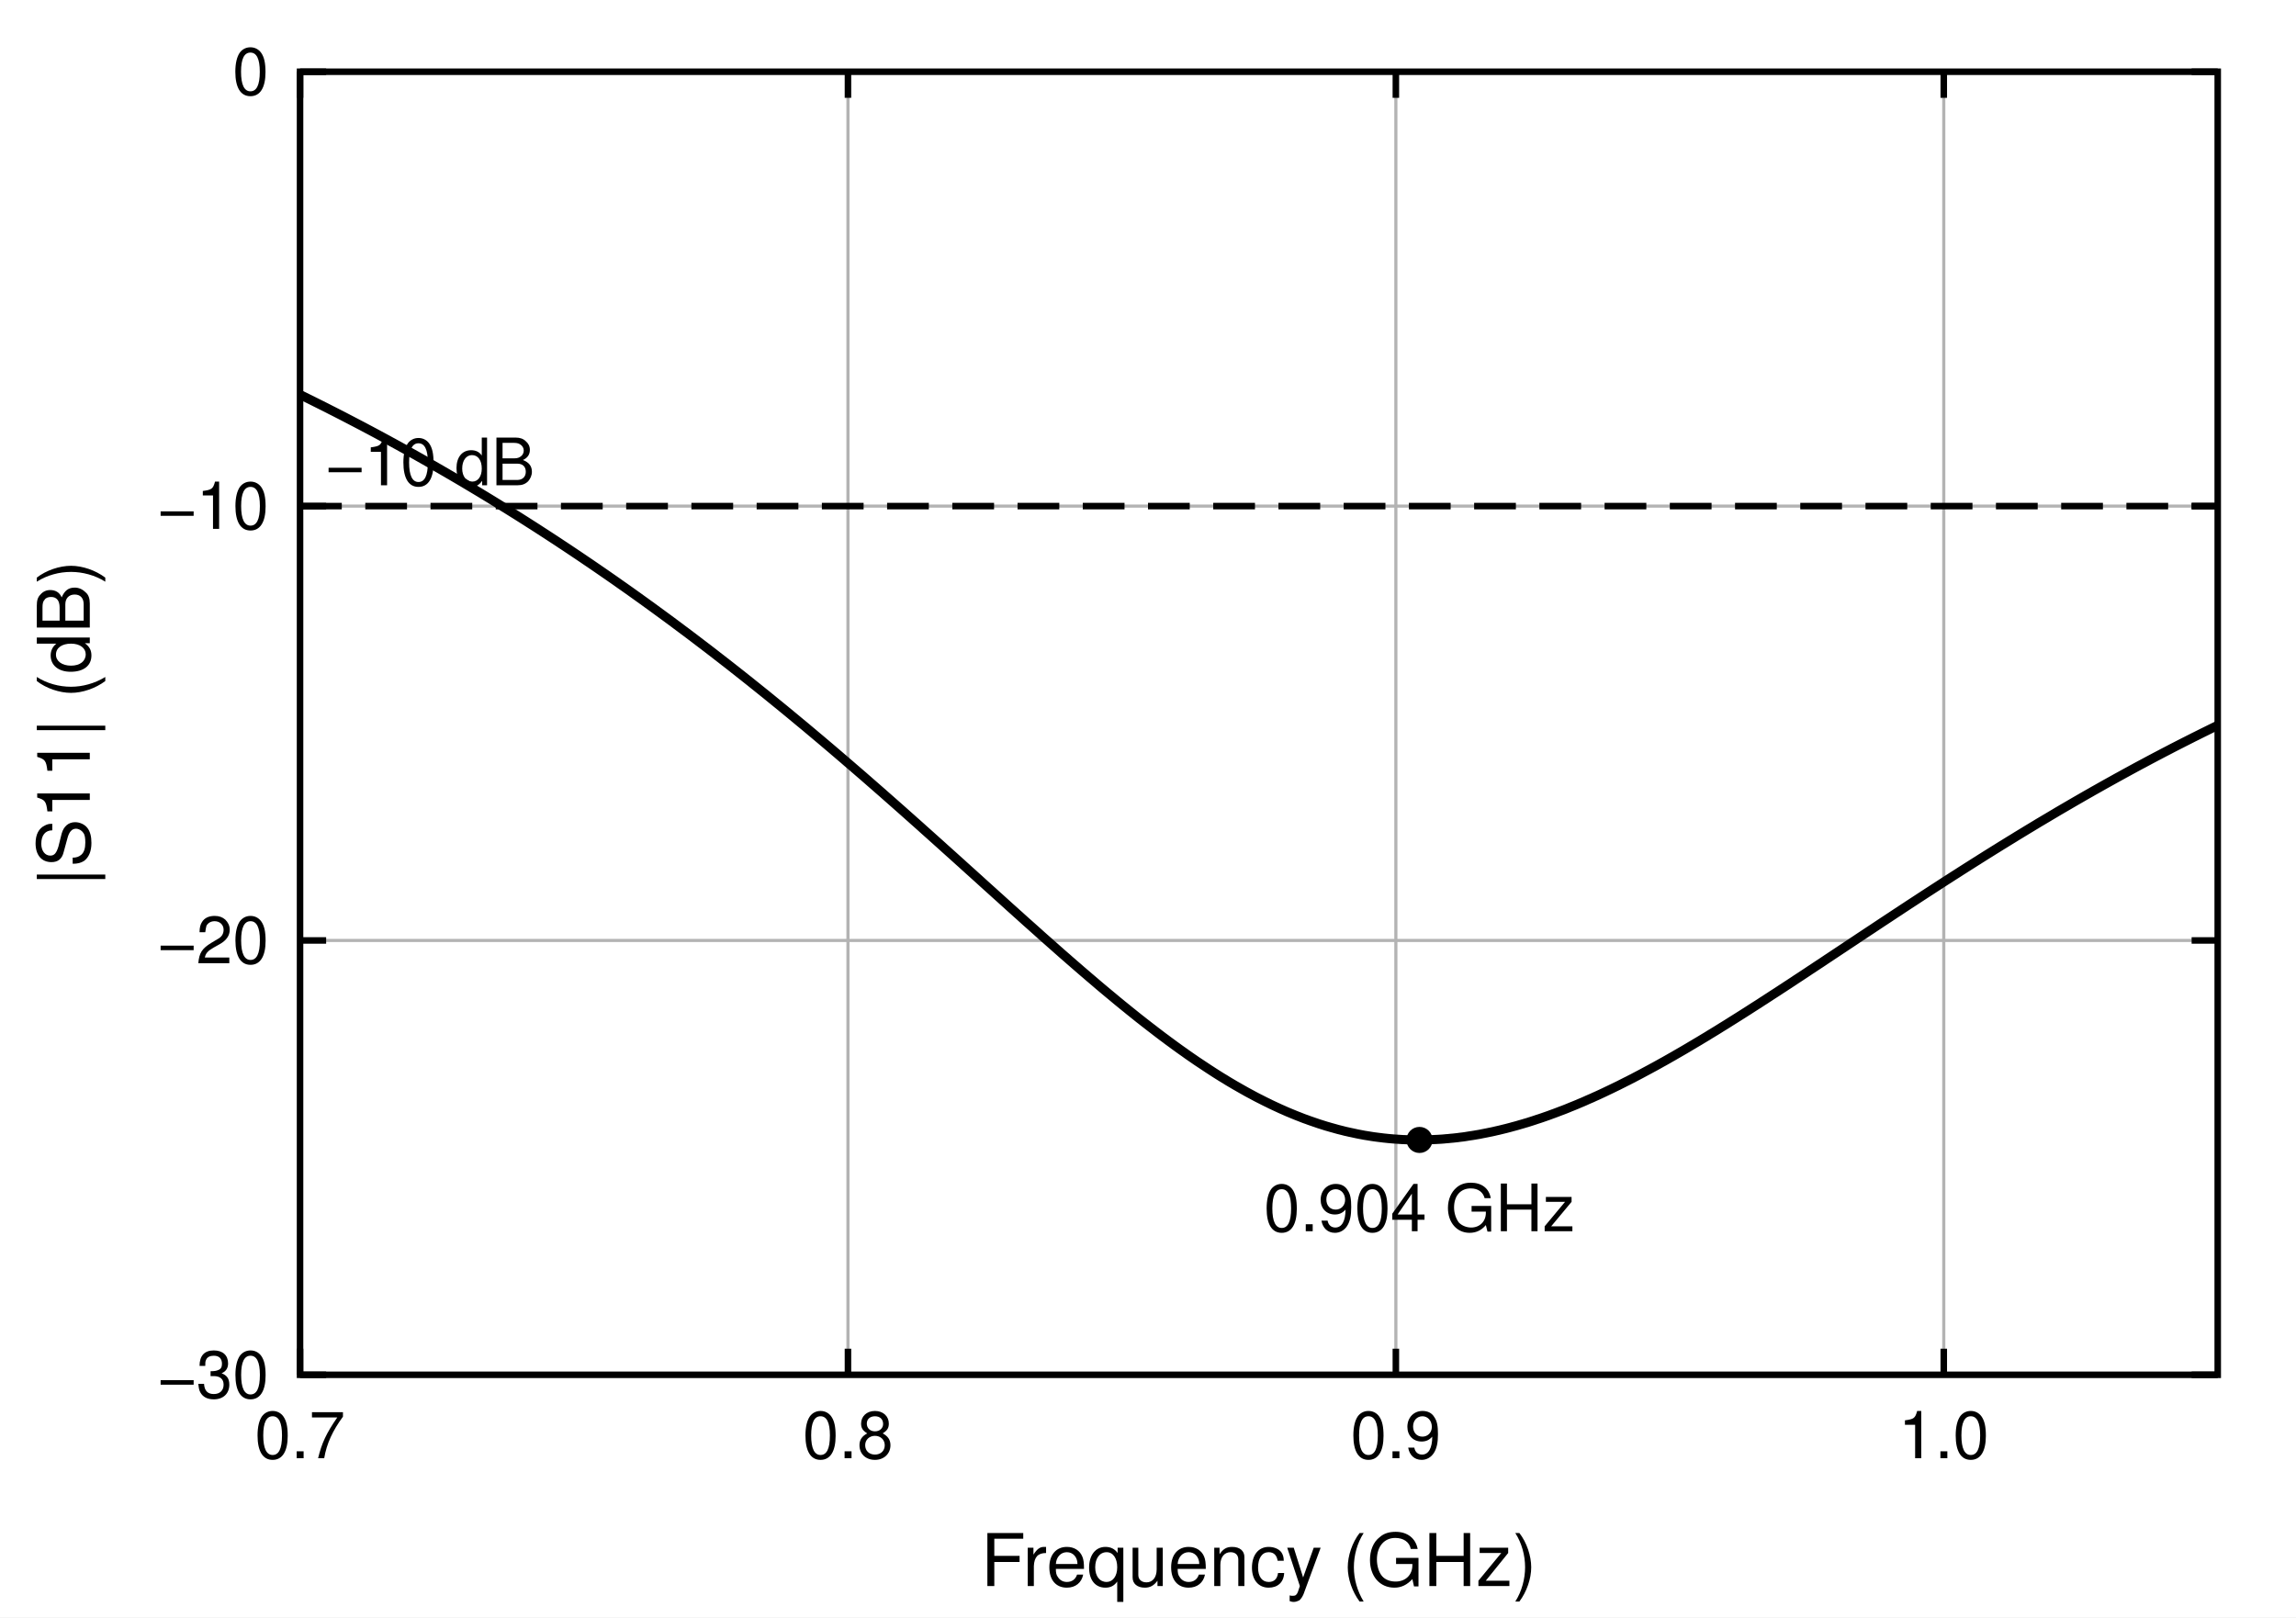
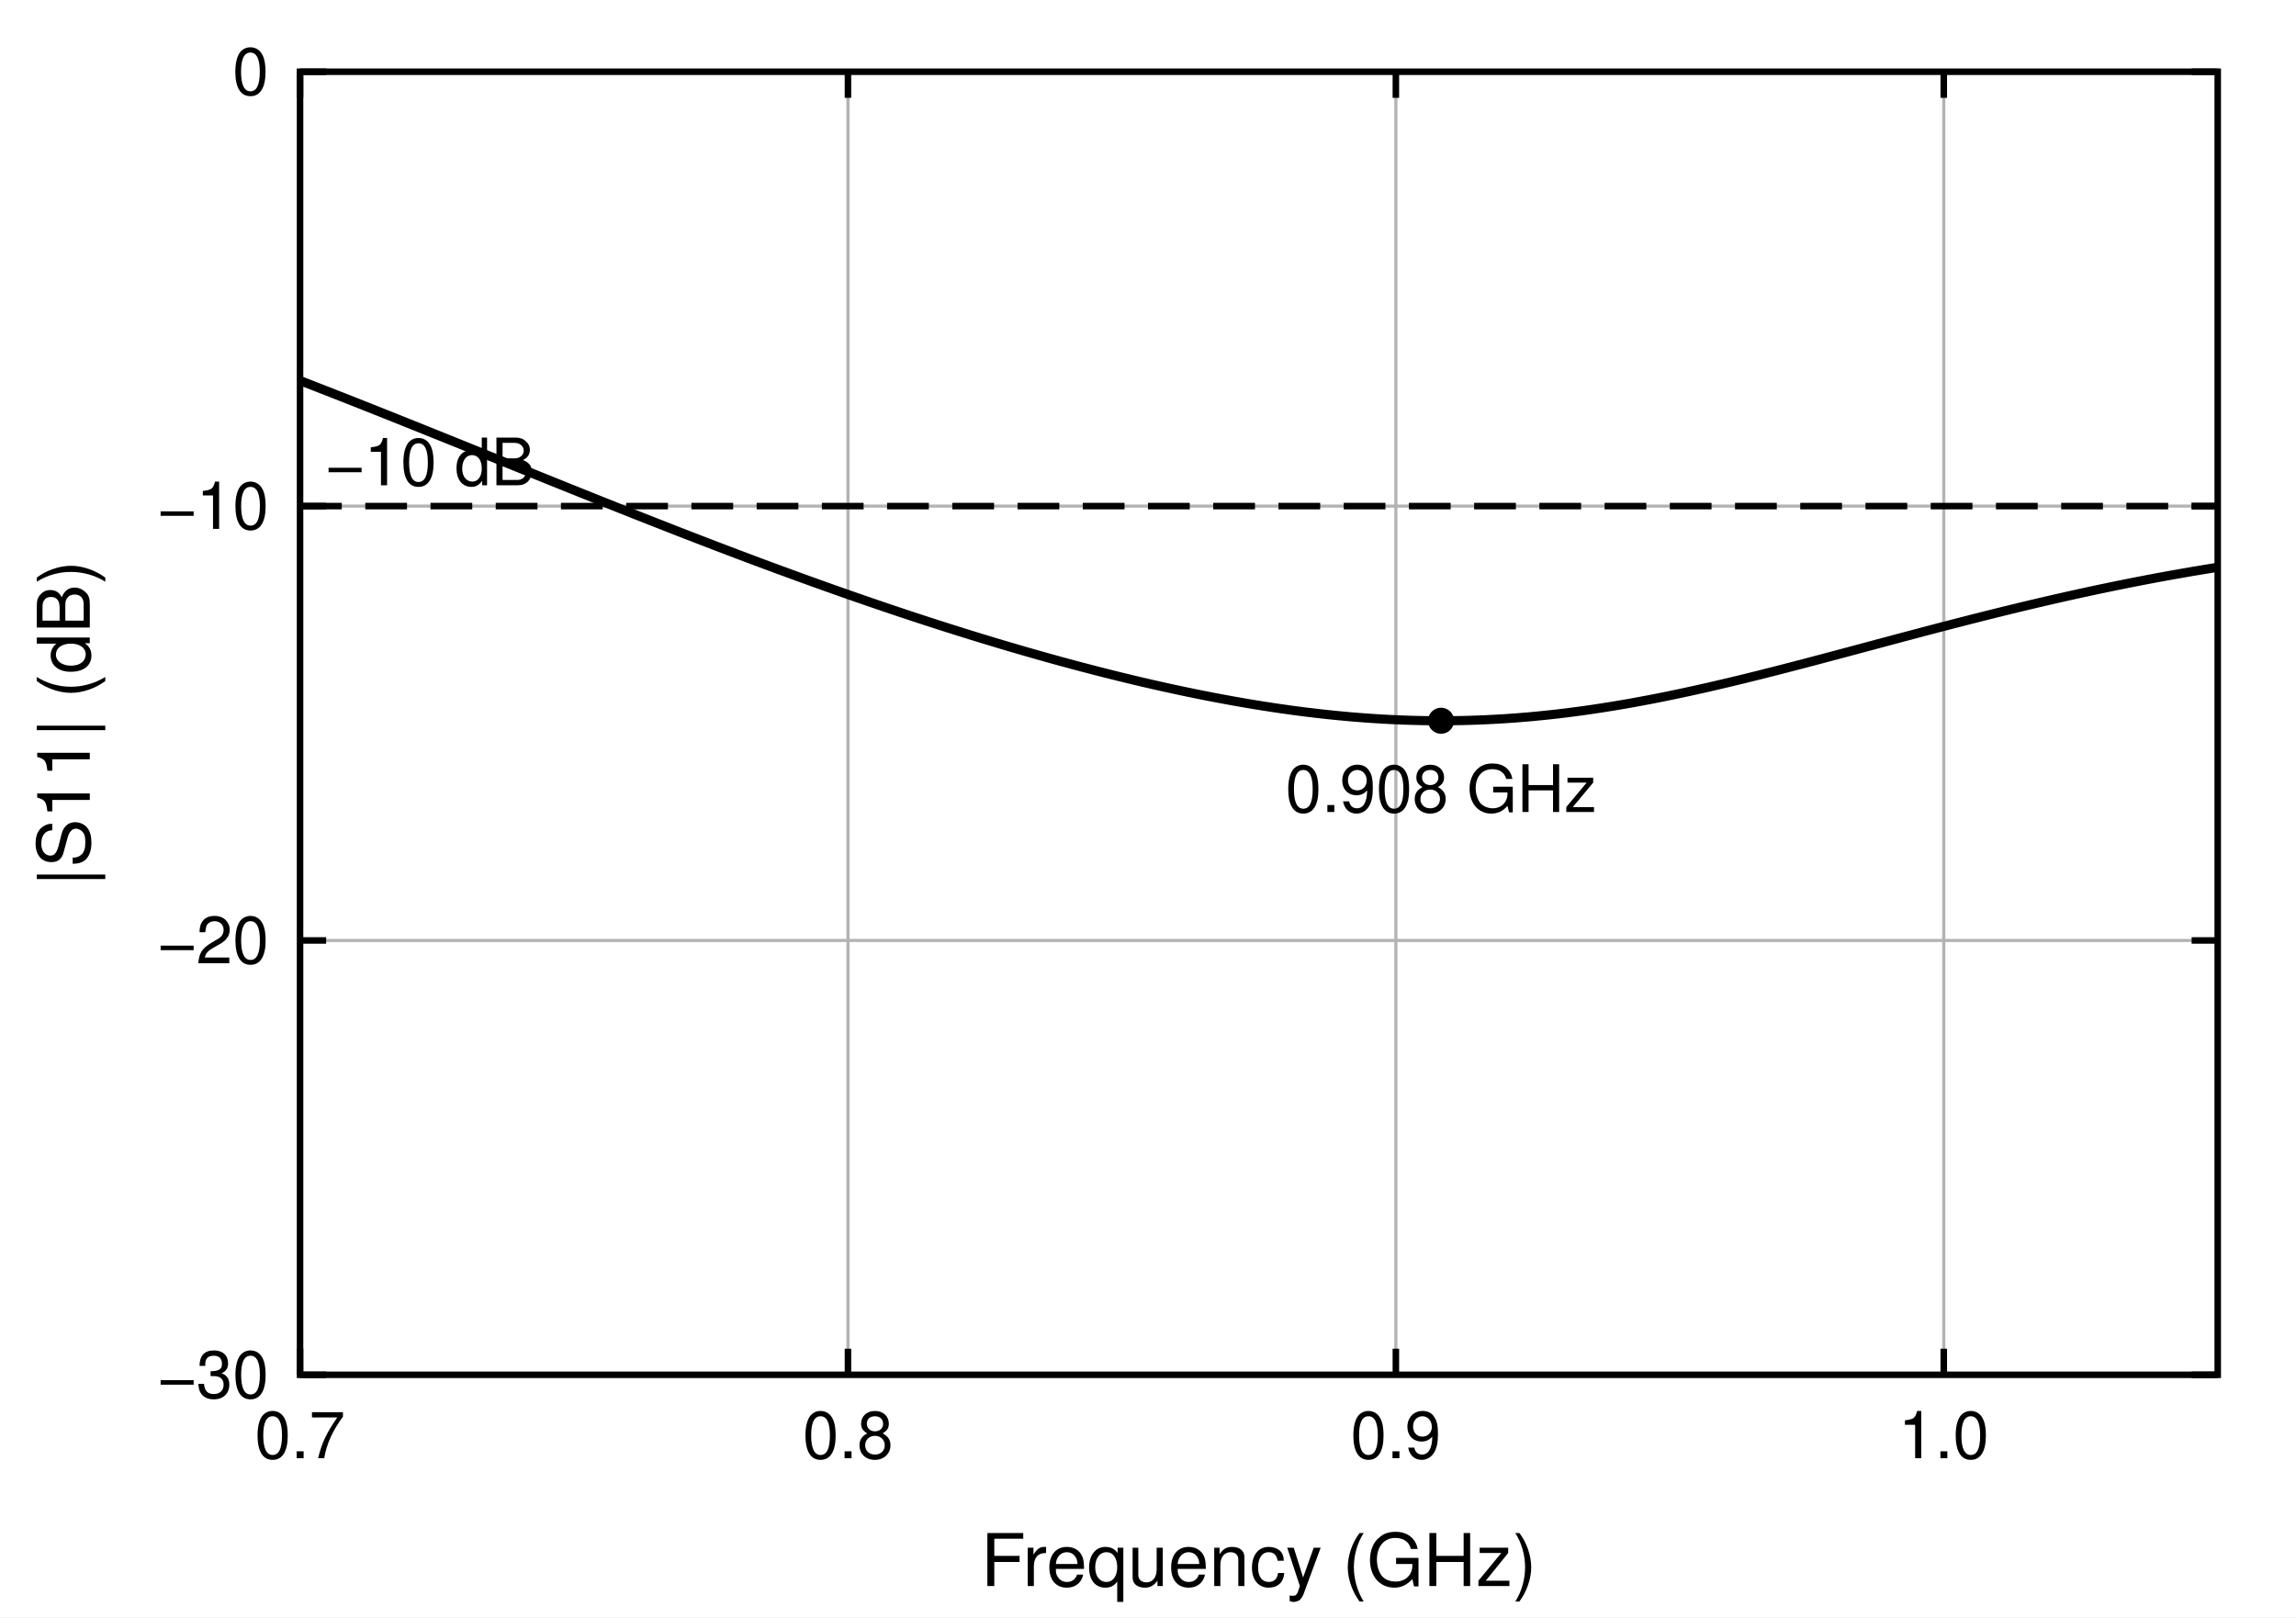
<svg xmlns="http://www.w3.org/2000/svg" version="1.1" width="88mm" height="62mm" viewBox="0 0 88 62" font-family="'IBM Plex Sans', Helvetica, Arial, sans-serif">
  <rect x="0" y="0" width="88" height="62" fill="#fff" stroke="none" />
  <g>
    <g stroke="#b3b3b3" stroke-width="0.12">
      <line x1="11.5" y1="2.75" x2="11.5" y2="52.7" />
      <line x1="32.5" y1="2.75" x2="32.5" y2="52.7" />
      <line x1="53.5" y1="2.75" x2="53.5" y2="52.7" />
      <line x1="74.5" y1="2.75" x2="74.5" y2="52.7" />
      <line x1="11.5" y1="52.7" x2="85" y2="52.7" />
      <line x1="11.5" y1="36.05" x2="85" y2="36.05" />
      <line x1="11.5" y1="19.4" x2="85" y2="19.4" />
      <line x1="11.5" y1="2.75" x2="85" y2="2.75" />
    </g>
    <line x1="11.5" y1="19.4" x2="85" y2="19.4" stroke="#000" stroke-width="0.25" stroke-dasharray="1.6 0.9" />
    <text x="12.5" y="18.6" font-size="2.5">−10 dB</text>
-     <polyline points="11.5,15.128 11.592,15.173 11.684,15.218 11.776,15.264 11.868,15.309 11.959,15.354 12.051,15.4 12.143,15.446 12.235,15.492 12.327,15.538 12.419,15.584 12.511,15.63 12.603,15.677 12.694,15.724 12.786,15.77 12.878,15.817 12.97,15.864 13.062,15.911 13.154,15.958 13.246,16.006 13.338,16.054 13.429,16.101 13.521,16.149 13.613,16.197 13.705,16.245 13.797,16.293 13.889,16.341 13.981,16.39 14.073,16.439 14.164,16.487 14.256,16.536 14.348,16.585 14.44,16.634 14.532,16.684 14.624,16.733 14.716,16.783 14.808,16.833 14.899,16.882 14.991,16.933 15.083,16.982 15.175,17.033 15.267,17.083 15.359,17.134 15.451,17.185 15.542,17.235 15.634,17.287 15.726,17.338 15.818,17.389 15.91,17.44 16.002,17.492 16.094,17.544 16.186,17.596 16.278,17.648 16.369,17.7 16.461,17.752 16.553,17.804 16.645,17.857 16.737,17.91 16.829,17.963 16.921,18.016 17.012,18.069 17.104,18.122 17.196,18.176 17.288,18.229 17.38,18.283 17.472,18.337 17.564,18.391 17.656,18.445 17.748,18.499 17.839,18.554 17.931,18.609 18.023,18.663 18.115,18.719 18.207,18.774 18.299,18.829 18.391,18.884 18.482,18.94 18.574,18.995 18.666,19.051 18.758,19.107 18.85,19.163 18.942,19.22 19.034,19.276 19.126,19.333 19.218,19.39 19.309,19.447 19.401,19.503 19.493,19.561 19.585,19.618 19.677,19.676 19.769,19.733 19.861,19.791 19.953,19.849 20.044,19.907 20.136,19.965 20.228,20.024 20.32,20.083 20.412,20.141 20.504,20.2 20.596,20.259 20.688,20.319 20.779,20.378 20.871,20.437 20.963,20.497 21.055,20.557 21.147,20.617 21.239,20.677 21.331,20.737 21.423,20.798 21.514,20.859 21.606,20.919 21.698,20.98 21.79,21.041 21.882,21.103 21.974,21.164 22.066,21.226 22.158,21.287 22.249,21.349 22.341,21.411 22.433,21.474 22.525,21.536 22.617,21.598 22.709,21.661 22.801,21.724 22.893,21.787 22.984,21.85 23.076,21.913 23.168,21.977 23.26,22.04 23.352,22.104 23.444,22.168 23.536,22.232 23.628,22.296 23.719,22.361 23.811,22.426 23.903,22.49 23.995,22.555 24.087,22.62 24.179,22.685 24.271,22.751 24.363,22.817 24.454,22.882 24.546,22.948 24.638,23.014 24.73,23.08 24.822,23.147 24.914,23.213 25.006,23.28 25.098,23.347 25.189,23.414 25.281,23.481 25.373,23.548 25.465,23.616 25.557,23.683 25.649,23.751 25.741,23.819 25.833,23.887 25.924,23.956 26.016,24.024 26.108,24.093 26.2,24.162 26.292,24.23 26.384,24.299 26.476,24.369 26.568,24.438 26.659,24.508 26.751,24.578 26.843,24.648 26.935,24.718 27.027,24.788 27.119,24.858 27.211,24.929 27.303,24.999 27.394,25.07 27.486,25.142 27.578,25.213 27.67,25.284 27.762,25.356 27.854,25.427 27.946,25.499 28.038,25.571 28.129,25.643 28.221,25.715 28.313,25.788 28.405,25.86 28.497,25.933 28.589,26.006 28.681,26.079 28.773,26.152 28.864,26.226 28.956,26.299 29.048,26.373 29.14,26.447 29.232,26.521 29.324,26.594 29.416,26.669 29.507,26.743 29.599,26.818 29.691,26.893 29.783,26.968 29.875,27.042 29.967,27.118 30.059,27.193 30.151,27.269 30.243,27.344 30.334,27.42 30.426,27.496 30.518,27.572 30.61,27.649 30.702,27.725 30.794,27.801 30.886,27.877 30.977,27.954 31.069,28.031 31.161,28.108 31.253,28.186 31.345,28.263 31.437,28.34 31.529,28.418 31.621,28.496 31.713,28.574 31.804,28.651 31.896,28.729 31.988,28.808 32.08,28.886 32.172,28.965 32.264,29.044 32.356,29.122 32.447,29.202 32.539,29.28 32.631,29.359 32.723,29.439 32.815,29.518 32.907,29.598 32.999,29.677 33.091,29.756 33.183,29.837 33.274,29.916 33.366,29.997 33.458,30.077 33.55,30.157 33.642,30.238 33.734,30.318 33.826,30.398 33.918,30.48 34.009,30.56 34.101,30.641 34.193,30.722 34.285,30.803 34.377,30.885 34.469,30.966 34.561,31.047 34.653,31.129 34.744,31.21 34.836,31.292 34.928,31.373 35.02,31.456 35.112,31.537 35.204,31.619 35.296,31.701 35.387,31.784 35.479,31.866 35.571,31.948 35.663,32.03 35.755,32.113 35.847,32.195 35.939,32.278 36.031,32.36 36.123,32.443 36.214,32.526 36.306,32.608 36.398,32.691 36.49,32.773 36.582,32.856 36.674,32.939 36.766,33.022 36.858,33.104 36.949,33.188 37.041,33.27 37.133,33.354 37.225,33.436 37.317,33.519 37.409,33.603 37.501,33.685 37.593,33.769 37.684,33.852 37.776,33.935 37.868,34.018 37.96,34.101 38.052,34.183 38.144,34.267 38.236,34.35 38.328,34.432 38.419,34.515 38.511,34.598 38.603,34.681 38.695,34.765 38.787,34.847 38.879,34.929 38.971,35.013 39.063,35.094 39.154,35.177 39.246,35.26 39.338,35.343 39.43,35.424 39.522,35.506 39.614,35.588 39.706,35.67 39.798,35.752 39.889,35.835 39.981,35.917 40.073,35.998 40.165,36.079 40.257,36.161 40.349,36.242 40.441,36.323 40.533,36.405 40.624,36.485 40.716,36.567 40.808,36.647 40.9,36.726 40.992,36.808 41.084,36.887 41.176,36.968 41.268,37.047 41.359,37.126 41.451,37.206 41.543,37.285 41.635,37.363 41.727,37.443 41.819,37.521 41.911,37.599 42.002,37.677 42.094,37.756 42.186,37.834 42.278,37.911 42.37,37.988 42.462,38.065 42.554,38.141 42.646,38.217 42.738,38.294 42.829,38.37 42.921,38.445 43.013,38.521 43.105,38.595 43.197,38.669 43.289,38.745 43.381,38.818 43.473,38.892 43.564,38.965 43.656,39.039 43.748,39.11 43.84,39.183 43.932,39.254 44.024,39.326 44.116,39.397 44.208,39.467 44.299,39.538 44.391,39.608 44.483,39.678 44.575,39.748 44.667,39.815 44.759,39.885 44.851,39.952 44.942,40.019 45.034,40.087 45.126,40.153 45.218,40.22 45.31,40.285 45.402,40.349 45.494,40.416 45.586,40.48 45.678,40.544 45.769,40.606 45.861,40.67 45.953,40.731 46.045,40.792 46.137,40.853 46.229,40.914 46.321,40.975 46.412,41.034 46.504,41.094 46.596,41.153 46.688,41.211 46.78,41.269 46.872,41.325 46.964,41.38 47.056,41.438 47.148,41.493 47.239,41.546 47.331,41.601 47.423,41.653 47.515,41.706 47.607,41.758 47.699,41.81 47.791,41.862 47.882,41.911 47.974,41.96 48.066,42.01 48.158,42.059 48.25,42.106 48.342,42.152 48.434,42.199 48.526,42.245 48.618,42.289 48.709,42.335 48.801,42.378 48.893,42.421 48.985,42.463 49.077,42.506 49.169,42.546 49.261,42.587 49.352,42.627 49.444,42.665 49.536,42.703 49.628,42.741 49.72,42.778 49.812,42.813 49.904,42.85 49.996,42.885 50.088,42.917 50.179,42.951 50.271,42.983 50.363,43.015 50.455,43.046 50.547,43.078 50.639,43.107 50.731,43.136 50.822,43.165 50.914,43.191 51.006,43.218 51.098,43.243 51.19,43.269 51.282,43.295 51.374,43.318 51.466,43.341 51.558,43.365 51.649,43.385 51.741,43.406 51.833,43.425 51.925,43.445 52.017,43.465 52.109,43.483 52.201,43.5 52.293,43.518 52.384,43.532 52.476,43.547 52.568,43.562 52.66,43.576 52.752,43.588 52.844,43.6 52.936,43.611 53.028,43.623 53.119,43.632 53.211,43.642 53.303,43.65 53.395,43.658 53.487,43.665 53.579,43.671 53.671,43.677 53.762,43.683 53.854,43.686 53.946,43.69 54.038,43.694 54.13,43.694 54.222,43.697 54.314,43.698 54.406,43.698 54.498,43.697 54.589,43.694 54.681,43.694 54.773,43.69 54.865,43.687 54.957,43.682 55.049,43.678 55.141,43.673 55.232,43.668 55.324,43.661 55.416,43.652 55.508,43.645 55.6,43.635 55.692,43.627 55.784,43.617 55.876,43.607 55.967,43.594 56.059,43.584 56.151,43.571 56.243,43.556 56.335,43.541 56.427,43.528 56.519,43.513 56.611,43.497 56.703,43.482 56.794,43.463 56.886,43.445 56.978,43.427 57.07,43.408 57.162,43.39 57.254,43.37 57.346,43.348 57.437,43.328 57.529,43.306 57.621,43.283 57.713,43.261 57.805,43.237 57.897,43.213 57.989,43.187 58.081,43.163 58.173,43.137 58.264,43.11 58.356,43.084 58.448,43.056 58.54,43.03 58.632,43 58.724,42.971 58.816,42.941 58.907,42.91 58.999,42.881 59.091,42.85 59.183,42.818 59.275,42.786 59.367,42.754 59.459,42.719 59.551,42.686 59.643,42.652 59.734,42.617 59.826,42.582 59.918,42.548 60.01,42.512 60.102,42.475 60.194,42.436 60.286,42.4 60.377,42.363 60.469,42.325 60.561,42.285 60.653,42.247 60.745,42.207 60.837,42.165 60.929,42.125 61.021,42.086 61.113,42.043 61.204,42.003 61.296,41.961 61.388,41.918 61.48,41.875 61.572,41.831 61.664,41.787 61.756,41.743 61.847,41.699 61.939,41.654 62.031,41.61 62.123,41.563 62.215,41.517 62.307,41.47 62.399,41.425 62.491,41.377 62.583,41.331 62.674,41.282 62.766,41.234 62.858,41.186 62.95,41.137 63.042,41.087 63.134,41.038 63.226,40.989 63.317,40.939 63.409,40.89 63.501,40.839 63.593,40.788 63.685,40.736 63.777,40.686 63.869,40.634 63.961,40.582 64.053,40.529 64.144,40.478 64.236,40.424 64.328,40.371 64.42,40.318 64.512,40.265 64.604,40.211 64.696,40.157 64.787,40.102 64.879,40.048 64.971,39.993 65.063,39.939 65.155,39.884 65.247,39.828 65.339,39.773 65.431,39.718 65.523,39.66 65.614,39.605 65.706,39.549 65.798,39.493 65.89,39.436 65.982,39.378 66.074,39.322 66.166,39.265 66.258,39.207 66.349,39.149 66.441,39.092 66.533,39.034 66.625,38.976 66.717,38.918 66.809,38.86 66.901,38.801 66.993,38.743 67.084,38.684 67.176,38.625 67.268,38.566 67.36,38.508 67.452,38.449 67.544,38.388 67.636,38.33 67.727,38.27 67.819,38.211 67.911,38.15 68.003,38.091 68.095,38.032 68.187,37.972 68.279,37.911 68.371,37.852 68.462,37.791 68.554,37.732 68.646,37.671 68.738,37.611 68.83,37.549 68.922,37.489 69.014,37.429 69.106,37.368 69.197,37.308 69.289,37.247 69.381,37.185 69.473,37.126 69.565,37.064 69.657,37.003 69.749,36.943 69.841,36.882 69.932,36.821 70.024,36.759 70.116,36.699 70.208,36.637 70.3,36.576 70.392,36.515 70.484,36.454 70.576,36.393 70.667,36.333 70.759,36.271 70.851,36.21 70.943,36.149 71.035,36.088 71.127,36.027 71.219,35.965 71.311,35.904 71.402,35.844 71.494,35.783 71.586,35.722 71.678,35.661 71.77,35.601 71.862,35.539 71.954,35.478 72.046,35.417 72.137,35.356 72.229,35.296 72.321,35.235 72.413,35.175 72.505,35.114 72.597,35.053 72.689,34.992 72.781,34.933 72.872,34.872 72.964,34.811 73.056,34.751 73.148,34.69 73.24,34.63 73.332,34.57 73.424,34.51 73.516,34.45 73.607,34.39 73.699,34.33 73.791,34.27 73.883,34.21 73.975,34.151 74.067,34.091 74.159,34.031 74.251,33.972 74.343,33.912 74.434,33.853 74.526,33.793 74.618,33.734 74.71,33.676 74.802,33.616 74.894,33.557 74.986,33.499 75.078,33.44 75.169,33.381 75.261,33.323 75.353,33.264 75.445,33.206 75.537,33.148 75.629,33.089 75.721,33.031 75.813,32.974 75.904,32.915 75.996,32.858 76.088,32.8 76.18,32.742 76.272,32.685 76.364,32.627 76.456,32.57 76.547,32.514 76.639,32.456 76.731,32.399 76.823,32.343 76.915,32.286 77.007,32.229 77.099,32.173 77.191,32.117 77.283,32.059 77.374,32.004 77.466,31.948 77.558,31.892 77.65,31.836 77.742,31.78 77.834,31.725 77.926,31.669 78.018,31.614 78.109,31.558 78.201,31.503 78.293,31.449 78.385,31.394 78.477,31.34 78.569,31.285 78.661,31.23 78.753,31.176 78.844,31.121 78.936,31.067 79.028,31.013 79.12,30.96 79.212,30.906 79.304,30.853 79.396,30.799 79.487,30.746 79.579,30.693 79.671,30.64 79.763,30.587 79.855,30.534 79.947,30.481 80.039,30.429 80.131,30.377 80.222,30.324 80.314,30.273 80.406,30.221 80.498,30.169 80.59,30.117 80.682,30.065 80.774,30.014 80.866,29.963 80.958,29.912 81.049,29.861 81.141,29.81 81.233,29.76 81.325,29.709 81.417,29.658 81.509,29.608 81.601,29.558 81.692,29.508 81.784,29.458 81.876,29.408 81.968,29.359 82.06,29.309 82.152,29.261 82.244,29.211 82.336,29.162 82.427,29.113 82.519,29.065 82.611,29.016 82.703,28.968 82.795,28.92 82.887,28.871 82.979,28.823 83.071,28.776 83.163,28.728 83.254,28.68 83.346,28.633 83.438,28.586 83.53,28.539 83.622,28.492 83.714,28.445 83.806,28.399 83.898,28.352 83.989,28.306 84.081,28.259 84.173,28.214 84.265,28.168 84.357,28.122 84.449,28.076 84.541,28.031 84.632,27.986 84.724,27.94 84.816,27.895 84.908,27.85 85,27.805" fill="none" stroke="#000" stroke-width="0.35" stroke-linejoin="round" />
-     <circle cx="54.406" cy="43.697" r="0.5" fill="#000" stroke="none" />
-     <text x="54.406" y="47.197" font-size="2.5" text-anchor="middle">0.904 GHz</text>
+     <polyline points="11.5,14.59 11.592,14.625 11.684,14.661 11.776,14.696 11.868,14.732 11.959,14.768 12.051,14.803 12.143,14.839 12.235,14.875 12.327,14.911 12.419,14.947 12.511,14.983 12.603,15.019 12.694,15.055 12.786,15.091 12.878,15.127 12.97,15.163 13.062,15.199 13.154,15.235 13.246,15.271 13.338,15.307 13.429,15.343 13.521,15.38 13.613,15.416 13.705,15.452 13.797,15.489 13.889,15.525 13.981,15.562 14.073,15.598 14.164,15.634 14.256,15.671 14.348,15.707 14.44,15.744 14.532,15.78 14.624,15.817 14.716,15.854 14.808,15.89 14.899,15.927 14.991,15.963 15.083,16 15.175,16.037 15.267,16.074 15.359,16.11 15.451,16.147 15.542,16.184 15.634,16.221 15.726,16.257 15.818,16.295 15.91,16.331 16.002,16.368 16.094,16.405 16.186,16.442 16.278,16.479 16.369,16.516 16.461,16.553 16.553,16.59 16.645,16.627 16.737,16.664 16.829,16.7 16.921,16.738 17.012,16.774 17.104,16.812 17.196,16.849 17.288,16.886 17.38,16.923 17.472,16.96 17.564,16.997 17.656,17.034 17.748,17.071 17.839,17.108 17.931,17.145 18.023,17.183 18.115,17.22 18.207,17.257 18.299,17.294 18.391,17.331 18.482,17.368 18.574,17.405 18.666,17.443 18.758,17.48 18.85,17.517 18.942,17.554 19.034,17.591 19.126,17.628 19.218,17.666 19.309,17.703 19.401,17.74 19.493,17.777 19.585,17.814 19.677,17.851 19.769,17.888 19.861,17.926 19.953,17.963 20.044,18 20.136,18.037 20.228,18.074 20.32,18.111 20.412,18.148 20.504,18.186 20.596,18.223 20.688,18.26 20.779,18.297 20.871,18.334 20.963,18.371 21.055,18.408 21.147,18.445 21.239,18.482 21.331,18.519 21.423,18.556 21.514,18.593 21.606,18.63 21.698,18.667 21.79,18.704 21.882,18.741 21.974,18.778 22.066,18.815 22.158,18.852 22.249,18.889 22.341,18.926 22.433,18.962 22.525,18.999 22.617,19.036 22.709,19.073 22.801,19.11 22.893,19.146 22.984,19.183 23.076,19.22 23.168,19.256 23.26,19.293 23.352,19.33 23.444,19.366 23.536,19.403 23.628,19.44 23.719,19.476 23.811,19.513 23.903,19.549 23.995,19.585 24.087,19.622 24.179,19.659 24.271,19.695 24.363,19.731 24.454,19.767 24.546,19.804 24.638,19.84 24.73,19.876 24.822,19.912 24.914,19.949 25.006,19.985 25.098,20.021 25.189,20.057 25.281,20.093 25.373,20.129 25.465,20.165 25.557,20.201 25.649,20.237 25.741,20.273 25.833,20.309 25.924,20.345 26.016,20.381 26.108,20.416 26.2,20.452 26.292,20.488 26.384,20.523 26.476,20.559 26.568,20.594 26.659,20.63 26.751,20.665 26.843,20.701 26.935,20.736 27.027,20.771 27.119,20.807 27.211,20.842 27.303,20.877 27.394,20.913 27.486,20.948 27.578,20.983 27.67,21.018 27.762,21.053 27.854,21.088 27.946,21.123 28.038,21.158 28.129,21.192 28.221,21.227 28.313,21.262 28.405,21.297 28.497,21.331 28.589,21.366 28.681,21.401 28.773,21.435 28.864,21.469 28.956,21.504 29.048,21.538 29.14,21.573 29.232,21.607 29.324,21.641 29.416,21.675 29.507,21.709 29.599,21.743 29.691,21.777 29.783,21.811 29.875,21.845 29.967,21.879 30.059,21.912 30.151,21.946 30.243,21.98 30.334,22.013 30.426,22.047 30.518,22.08 30.61,22.114 30.702,22.147 30.794,22.181 30.886,22.214 30.977,22.247 31.069,22.28 31.161,22.313 31.253,22.346 31.345,22.38 31.437,22.412 31.529,22.445 31.621,22.478 31.713,22.511 31.804,22.543 31.896,22.576 31.988,22.609 32.08,22.641 32.172,22.673 32.264,22.705 32.356,22.738 32.447,22.77 32.539,22.803 32.631,22.834 32.723,22.866 32.815,22.899 32.907,22.93 32.999,22.962 33.091,22.994 33.183,23.026 33.274,23.057 33.366,23.089 33.458,23.12 33.55,23.152 33.642,23.183 33.734,23.214 33.826,23.246 33.918,23.277 34.009,23.308 34.101,23.339 34.193,23.37 34.285,23.401 34.377,23.432 34.469,23.463 34.561,23.493 34.653,23.524 34.744,23.554 34.836,23.585 34.928,23.615 35.02,23.646 35.112,23.676 35.204,23.706 35.296,23.736 35.387,23.766 35.479,23.796 35.571,23.826 35.663,23.855 35.755,23.885 35.847,23.915 35.939,23.945 36.031,23.974 36.123,24.003 36.214,24.033 36.306,24.062 36.398,24.091 36.49,24.12 36.582,24.149 36.674,24.178 36.766,24.207 36.858,24.236 36.949,24.265 37.041,24.293 37.133,24.322 37.225,24.351 37.317,24.378 37.409,24.407 37.501,24.435 37.593,24.464 37.684,24.491 37.776,24.519 37.868,24.547 37.96,24.575 38.052,24.603 38.144,24.63 38.236,24.658 38.328,24.685 38.419,24.713 38.511,24.74 38.603,24.767 38.695,24.795 38.787,24.822 38.879,24.848 38.971,24.875 39.063,24.902 39.154,24.929 39.246,24.956 39.338,24.982 39.43,25.008 39.522,25.035 39.614,25.061 39.706,25.087 39.798,25.113 39.889,25.139 39.981,25.165 40.073,25.191 40.165,25.217 40.257,25.242 40.349,25.268 40.441,25.293 40.533,25.318 40.624,25.344 40.716,25.369 40.808,25.393 40.9,25.419 40.992,25.443 41.084,25.468 41.176,25.493 41.268,25.517 41.359,25.541 41.451,25.566 41.543,25.59 41.635,25.614 41.727,25.638 41.819,25.662 41.911,25.686 42.002,25.71 42.094,25.733 42.186,25.756 42.278,25.78 42.37,25.804 42.462,25.826 42.554,25.849 42.646,25.873 42.738,25.895 42.829,25.918 42.921,25.941 43.013,25.963 43.105,25.986 43.197,26.008 43.289,26.03 43.381,26.052 43.473,26.074 43.564,26.096 43.656,26.118 43.748,26.139 43.84,26.161 43.932,26.182 44.024,26.203 44.116,26.225 44.208,26.246 44.299,26.266 44.391,26.287 44.483,26.308 44.575,26.328 44.667,26.349 44.759,26.369 44.851,26.389 44.942,26.409 45.034,26.429 45.126,26.448 45.218,26.468 45.31,26.488 45.402,26.507 45.494,26.527 45.586,26.545 45.678,26.564 45.769,26.583 45.861,26.602 45.953,26.62 46.045,26.639 46.137,26.657 46.229,26.675 46.321,26.693 46.412,26.711 46.504,26.729 46.596,26.746 46.688,26.764 46.78,26.781 46.872,26.798 46.964,26.815 47.056,26.832 47.148,26.849 47.239,26.866 47.331,26.882 47.423,26.898 47.515,26.914 47.607,26.93 47.699,26.946 47.791,26.962 47.882,26.977 47.974,26.992 48.066,27.008 48.158,27.023 48.25,27.037 48.342,27.052 48.434,27.067 48.526,27.081 48.618,27.095 48.709,27.109 48.801,27.124 48.893,27.137 48.985,27.15 49.077,27.164 49.169,27.177 49.261,27.19 49.352,27.203 49.444,27.216 49.536,27.229 49.628,27.241 49.72,27.253 49.812,27.265 49.904,27.277 49.996,27.289 50.088,27.3 50.179,27.311 50.271,27.322 50.363,27.333 50.455,27.344 50.547,27.354 50.639,27.364 50.731,27.375 50.822,27.385 50.914,27.395 51.006,27.404 51.098,27.414 51.19,27.423 51.282,27.432 51.374,27.441 51.466,27.449 51.558,27.458 51.649,27.466 51.741,27.475 51.833,27.482 51.925,27.49 52.017,27.497 52.109,27.505 52.201,27.511 52.293,27.519 52.384,27.525 52.476,27.532 52.568,27.538 52.66,27.544 52.752,27.55 52.844,27.555 52.936,27.561 53.028,27.567 53.119,27.571 53.211,27.576 53.303,27.581 53.395,27.585 53.487,27.589 53.579,27.593 53.671,27.597 53.762,27.6 53.854,27.604 53.946,27.607 54.038,27.61 54.13,27.613 54.222,27.615 54.314,27.617 54.406,27.619 54.498,27.622 54.589,27.623 54.681,27.624 54.773,27.626 54.865,27.626 54.957,27.627 55.049,27.628 55.141,27.628 55.232,27.628 55.324,27.628 55.416,27.628 55.508,27.627 55.6,27.626 55.692,27.625 55.784,27.624 55.876,27.622 55.967,27.621 56.059,27.619 56.151,27.617 56.243,27.615 56.335,27.612 56.427,27.609 56.519,27.606 56.611,27.603 56.703,27.599 56.794,27.595 56.886,27.592 56.978,27.588 57.07,27.583 57.162,27.578 57.254,27.574 57.346,27.569 57.437,27.564 57.529,27.558 57.621,27.553 57.713,27.547 57.805,27.541 57.897,27.534 57.989,27.528 58.081,27.521 58.173,27.514 58.264,27.506 58.356,27.499 58.448,27.491 58.54,27.484 58.632,27.476 58.724,27.467 58.816,27.459 58.907,27.45 58.999,27.441 59.091,27.432 59.183,27.422 59.275,27.413 59.367,27.403 59.459,27.393 59.551,27.383 59.643,27.373 59.734,27.363 59.826,27.351 59.918,27.34 60.01,27.33 60.102,27.318 60.194,27.306 60.286,27.295 60.377,27.282 60.469,27.27 60.561,27.258 60.653,27.245 60.745,27.233 60.837,27.219 60.929,27.206 61.021,27.193 61.113,27.179 61.204,27.165 61.296,27.151 61.388,27.137 61.48,27.123 61.572,27.108 61.664,27.093 61.756,27.079 61.847,27.064 61.939,27.048 62.031,27.033 62.123,27.017 62.215,27.002 62.307,26.986 62.399,26.97 62.491,26.954 62.583,26.937 62.674,26.921 62.766,26.903 62.858,26.887 62.95,26.869 63.042,26.852 63.134,26.835 63.226,26.818 63.317,26.8 63.409,26.782 63.501,26.764 63.593,26.746 63.685,26.727 63.777,26.709 63.869,26.69 63.961,26.671 64.053,26.652 64.144,26.633 64.236,26.614 64.328,26.595 64.42,26.575 64.512,26.556 64.604,26.536 64.696,26.516 64.787,26.496 64.879,26.476 64.971,26.456 65.063,26.435 65.155,26.415 65.247,26.394 65.339,26.373 65.431,26.353 65.523,26.332 65.614,26.31 65.706,26.289 65.798,26.268 65.89,26.246 65.982,26.225 66.074,26.203 66.166,26.182 66.258,26.16 66.349,26.138 66.441,26.116 66.533,26.094 66.625,26.072 66.717,26.05 66.809,26.027 66.901,26.005 66.993,25.982 67.084,25.96 67.176,25.936 67.268,25.914 67.36,25.891 67.452,25.868 67.544,25.845 67.636,25.822 67.727,25.798 67.819,25.775 67.911,25.752 68.003,25.729 68.095,25.705 68.187,25.682 68.279,25.658 68.371,25.634 68.462,25.611 68.554,25.587 68.646,25.563 68.738,25.539 68.83,25.516 68.922,25.491 69.014,25.468 69.106,25.444 69.197,25.42 69.289,25.395 69.381,25.371 69.473,25.347 69.565,25.323 69.657,25.298 69.749,25.274 69.841,25.25 69.932,25.226 70.024,25.201 70.116,25.177 70.208,25.152 70.3,25.128 70.392,25.103 70.484,25.079 70.576,25.054 70.667,25.03 70.759,25.005 70.851,24.981 70.943,24.956 71.035,24.931 71.127,24.907 71.219,24.882 71.311,24.858 71.402,24.833 71.494,24.808 71.586,24.784 71.678,24.759 71.77,24.735 71.862,24.71 71.954,24.685 72.046,24.661 72.137,24.636 72.229,24.612 72.321,24.587 72.413,24.562 72.505,24.538 72.597,24.513 72.689,24.489 72.781,24.464 72.872,24.44 72.964,24.415 73.056,24.391 73.148,24.367 73.24,24.342 73.332,24.318 73.424,24.294 73.516,24.269 73.607,24.245 73.699,24.22 73.791,24.196 73.883,24.172 73.975,24.148 74.067,24.124 74.159,24.1 74.251,24.075 74.343,24.052 74.434,24.027 74.526,24.004 74.618,23.98 74.71,23.956 74.802,23.932 74.894,23.908 74.986,23.885 75.078,23.861 75.169,23.838 75.261,23.814 75.353,23.791 75.445,23.767 75.537,23.743 75.629,23.72 75.721,23.697 75.813,23.674 75.904,23.65 75.996,23.627 76.088,23.604 76.18,23.581 76.272,23.558 76.364,23.535 76.456,23.512 76.547,23.489 76.639,23.467 76.731,23.444 76.823,23.421 76.915,23.399 77.007,23.377 77.099,23.354 77.191,23.332 77.283,23.31 77.374,23.287 77.466,23.265 77.558,23.243 77.65,23.221 77.742,23.199 77.834,23.177 77.926,23.156 78.018,23.134 78.109,23.112 78.201,23.091 78.293,23.069 78.385,23.048 78.477,23.027 78.569,23.006 78.661,22.984 78.753,22.963 78.844,22.942 78.936,22.922 79.028,22.901 79.12,22.88 79.212,22.859 79.304,22.839 79.396,22.818 79.487,22.798 79.579,22.778 79.671,22.757 79.763,22.737 79.855,22.717 79.947,22.698 80.039,22.677 80.131,22.658 80.222,22.638 80.314,22.618 80.406,22.599 80.498,22.579 80.59,22.56 80.682,22.541 80.774,22.522 80.866,22.502 80.958,22.483 81.049,22.465 81.141,22.446 81.233,22.427 81.325,22.409 81.417,22.39 81.509,22.372 81.601,22.353 81.692,22.335 81.784,22.317 81.876,22.299 81.968,22.281 82.06,22.263 82.152,22.246 82.244,22.228 82.336,22.21 82.427,22.193 82.519,22.176 82.611,22.158 82.703,22.141 82.795,22.124 82.887,22.108 82.979,22.09 83.071,22.074 83.163,22.057 83.254,22.041 83.346,22.024 83.438,22.008 83.53,21.992 83.622,21.976 83.714,21.96 83.806,21.944 83.898,21.928 83.989,21.912 84.081,21.896 84.173,21.881 84.265,21.866 84.357,21.85 84.449,21.835 84.541,21.82 84.632,21.805 84.724,21.79 84.816,21.775 84.908,21.761 85,21.746" fill="none" stroke="#000" stroke-width="0.35" stroke-linejoin="round" />
+     <circle cx="55.232" cy="27.628" r="0.5" fill="#000" stroke="none" />
+     <text x="55.232" y="31.128" font-size="2.5" text-anchor="middle">0.908 GHz</text>
    <rect x="11.5" y="2.75" width="73.5" height="49.95" fill="none" stroke="#000" stroke-width="0.25" />
    <g stroke="#000" stroke-width="0.25">
      <line x1="11.5" y1="52.7" x2="11.5" y2="51.7" />
      <line x1="11.5" y1="2.75" x2="11.5" y2="3.75" />
      <line x1="32.5" y1="52.7" x2="32.5" y2="51.7" />
      <line x1="32.5" y1="2.75" x2="32.5" y2="3.75" />
      <line x1="53.5" y1="52.7" x2="53.5" y2="51.7" />
      <line x1="53.5" y1="2.75" x2="53.5" y2="3.75" />
      <line x1="74.5" y1="52.7" x2="74.5" y2="51.7" />
      <line x1="74.5" y1="2.75" x2="74.5" y2="3.75" />
      <line x1="11.5" y1="52.7" x2="12.5" y2="52.7" />
      <line x1="85" y1="52.7" x2="84" y2="52.7" />
      <line x1="11.5" y1="36.05" x2="12.5" y2="36.05" />
      <line x1="85" y1="36.05" x2="84" y2="36.05" />
      <line x1="11.5" y1="19.4" x2="12.5" y2="19.4" />
      <line x1="85" y1="19.4" x2="84" y2="19.4" />
      <line x1="11.5" y1="2.75" x2="12.5" y2="2.75" />
      <line x1="85" y1="2.75" x2="84" y2="2.75" />
    </g>
    <g font-size="2.5">
      <text x="11.5" y="55.9" text-anchor="middle">0.7</text>
      <text x="32.5" y="55.9" text-anchor="middle">0.8</text>
      <text x="53.5" y="55.9" text-anchor="middle">0.9</text>
      <text x="74.5" y="55.9" text-anchor="middle">1.0</text>
      <text x="10.3" y="53.575" text-anchor="end">−30</text>
      <text x="10.3" y="36.925" text-anchor="end">−20</text>
      <text x="10.3" y="20.275" text-anchor="end">−10</text>
      <text x="10.3" y="3.625" text-anchor="end">0</text>
    </g>
    <text x="48.25" y="60.8" font-size="2.8" text-anchor="middle">Frequency (GHz)</text>
    <text x="3.44" y="27.725" font-size="2.8" text-anchor="middle" transform="rotate(-90 3.44 27.725)">|S11| (dB)</text>
  </g>
</svg>
